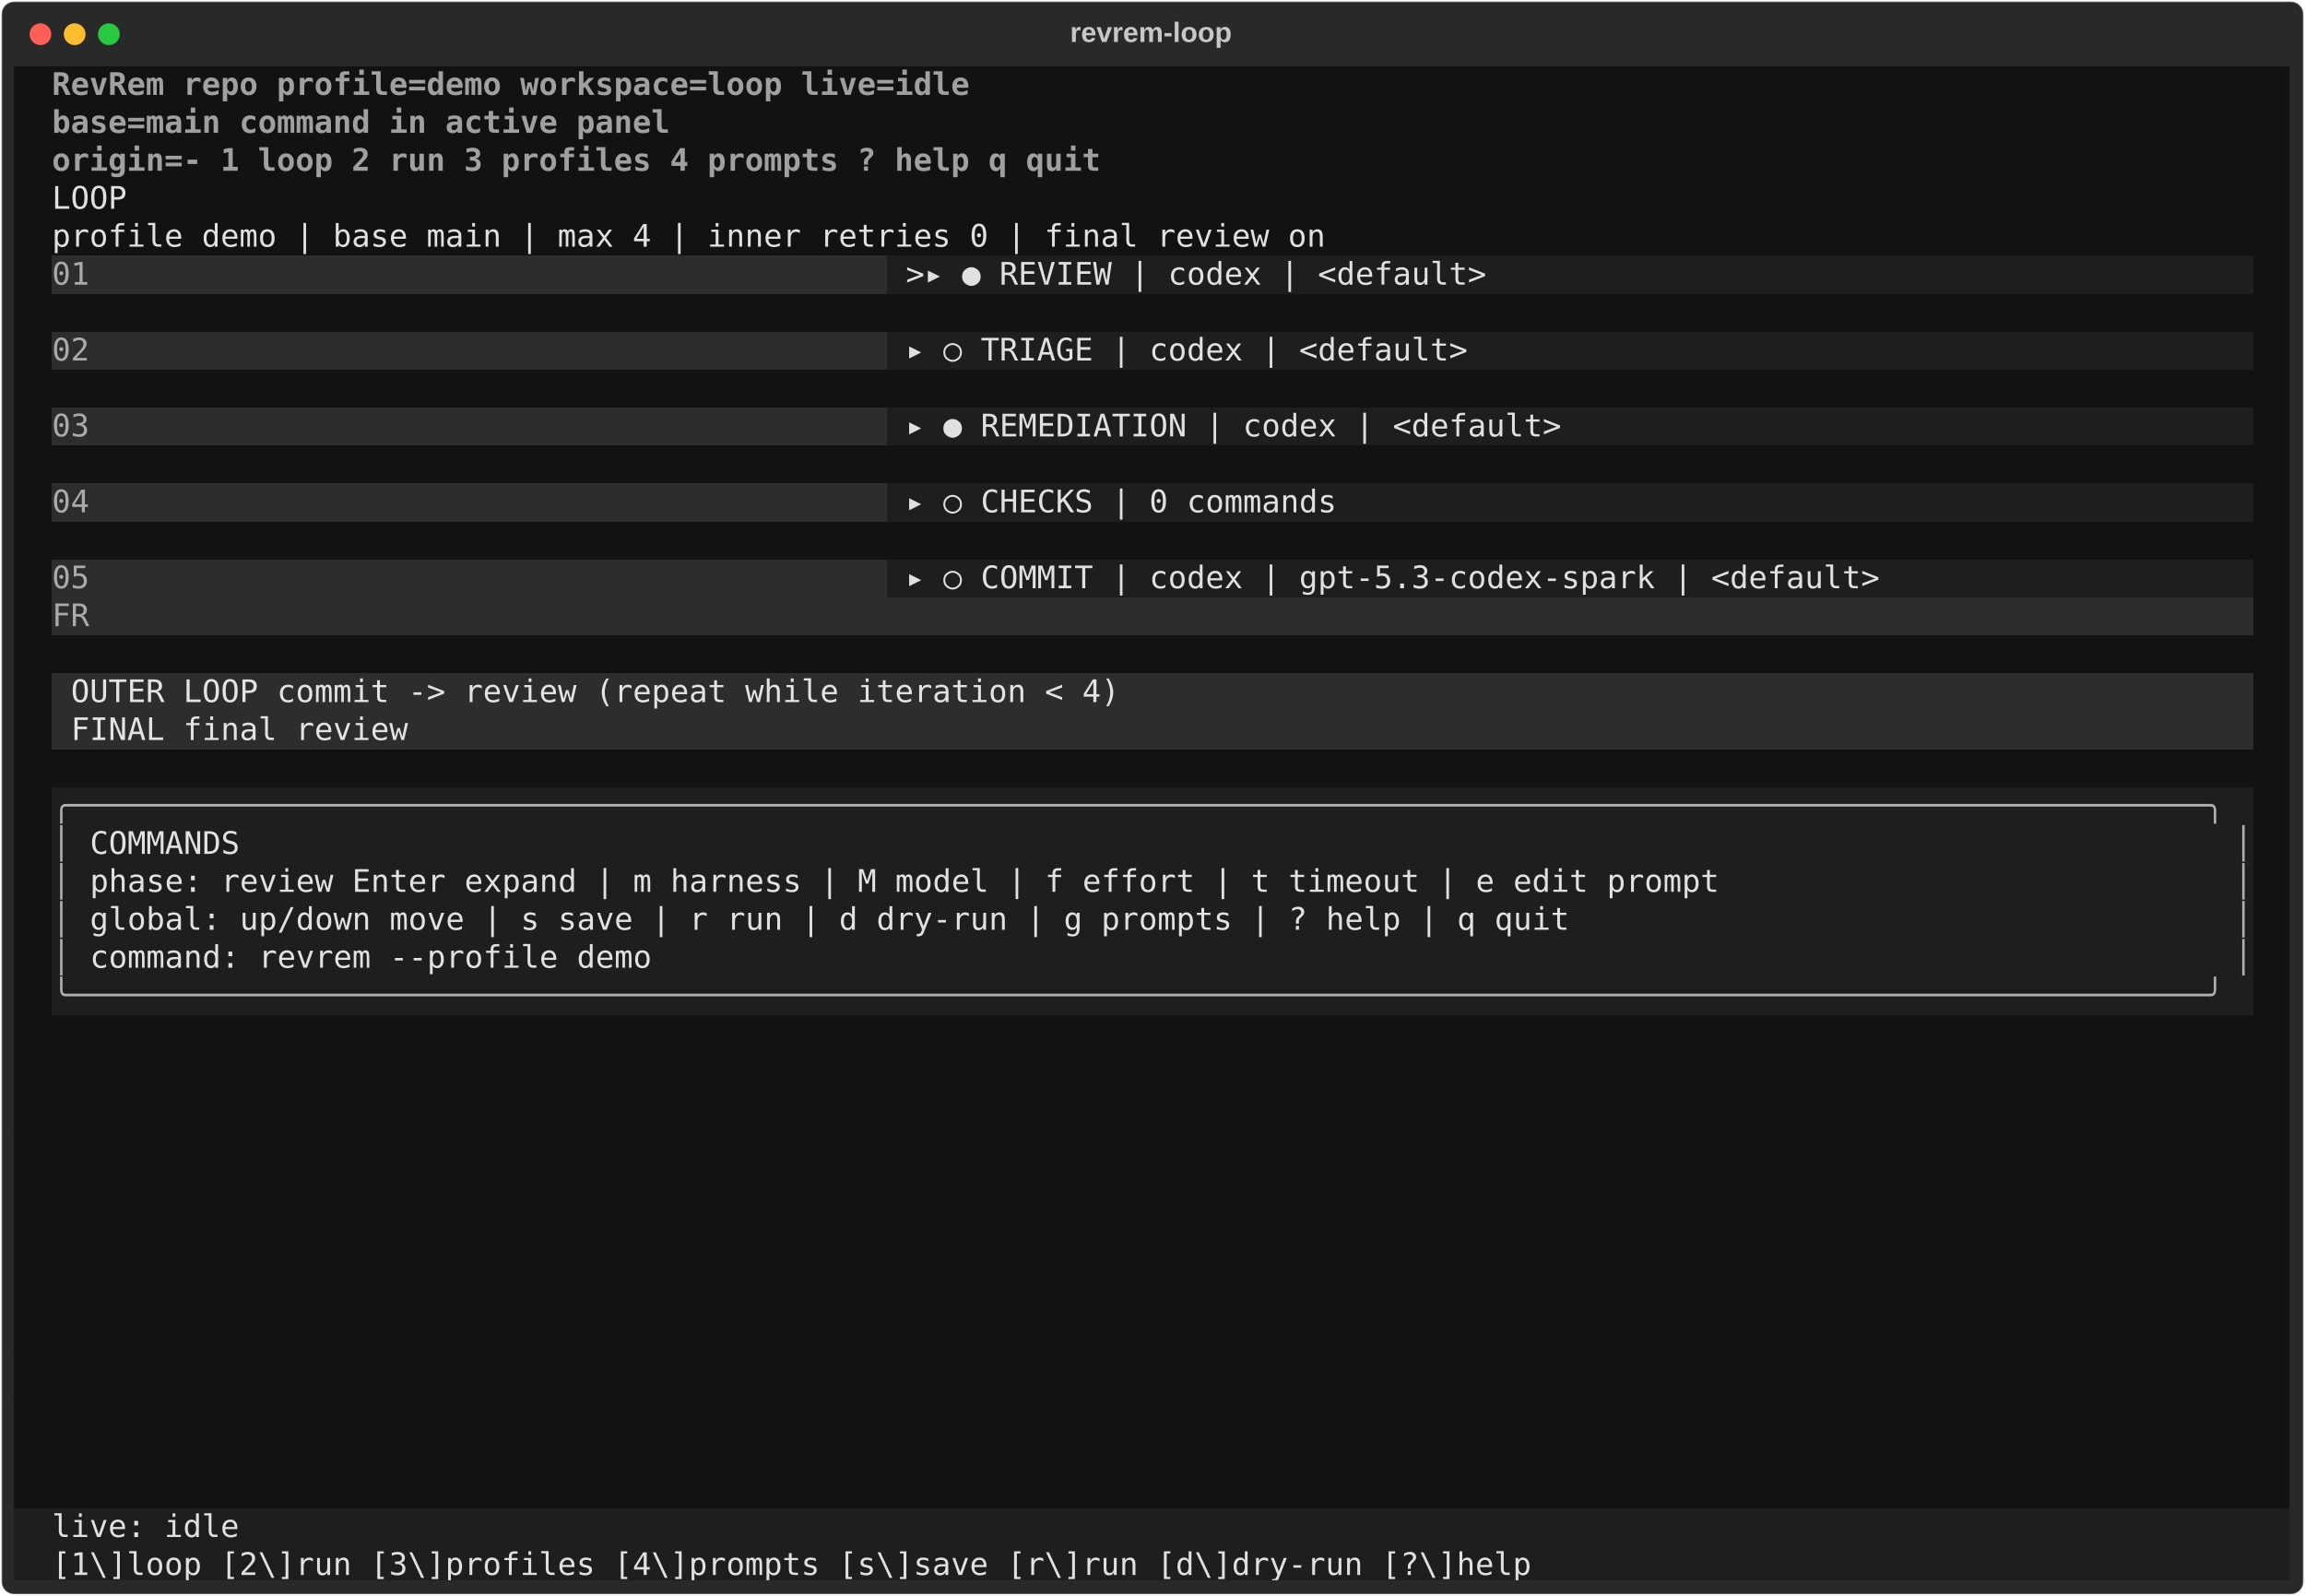
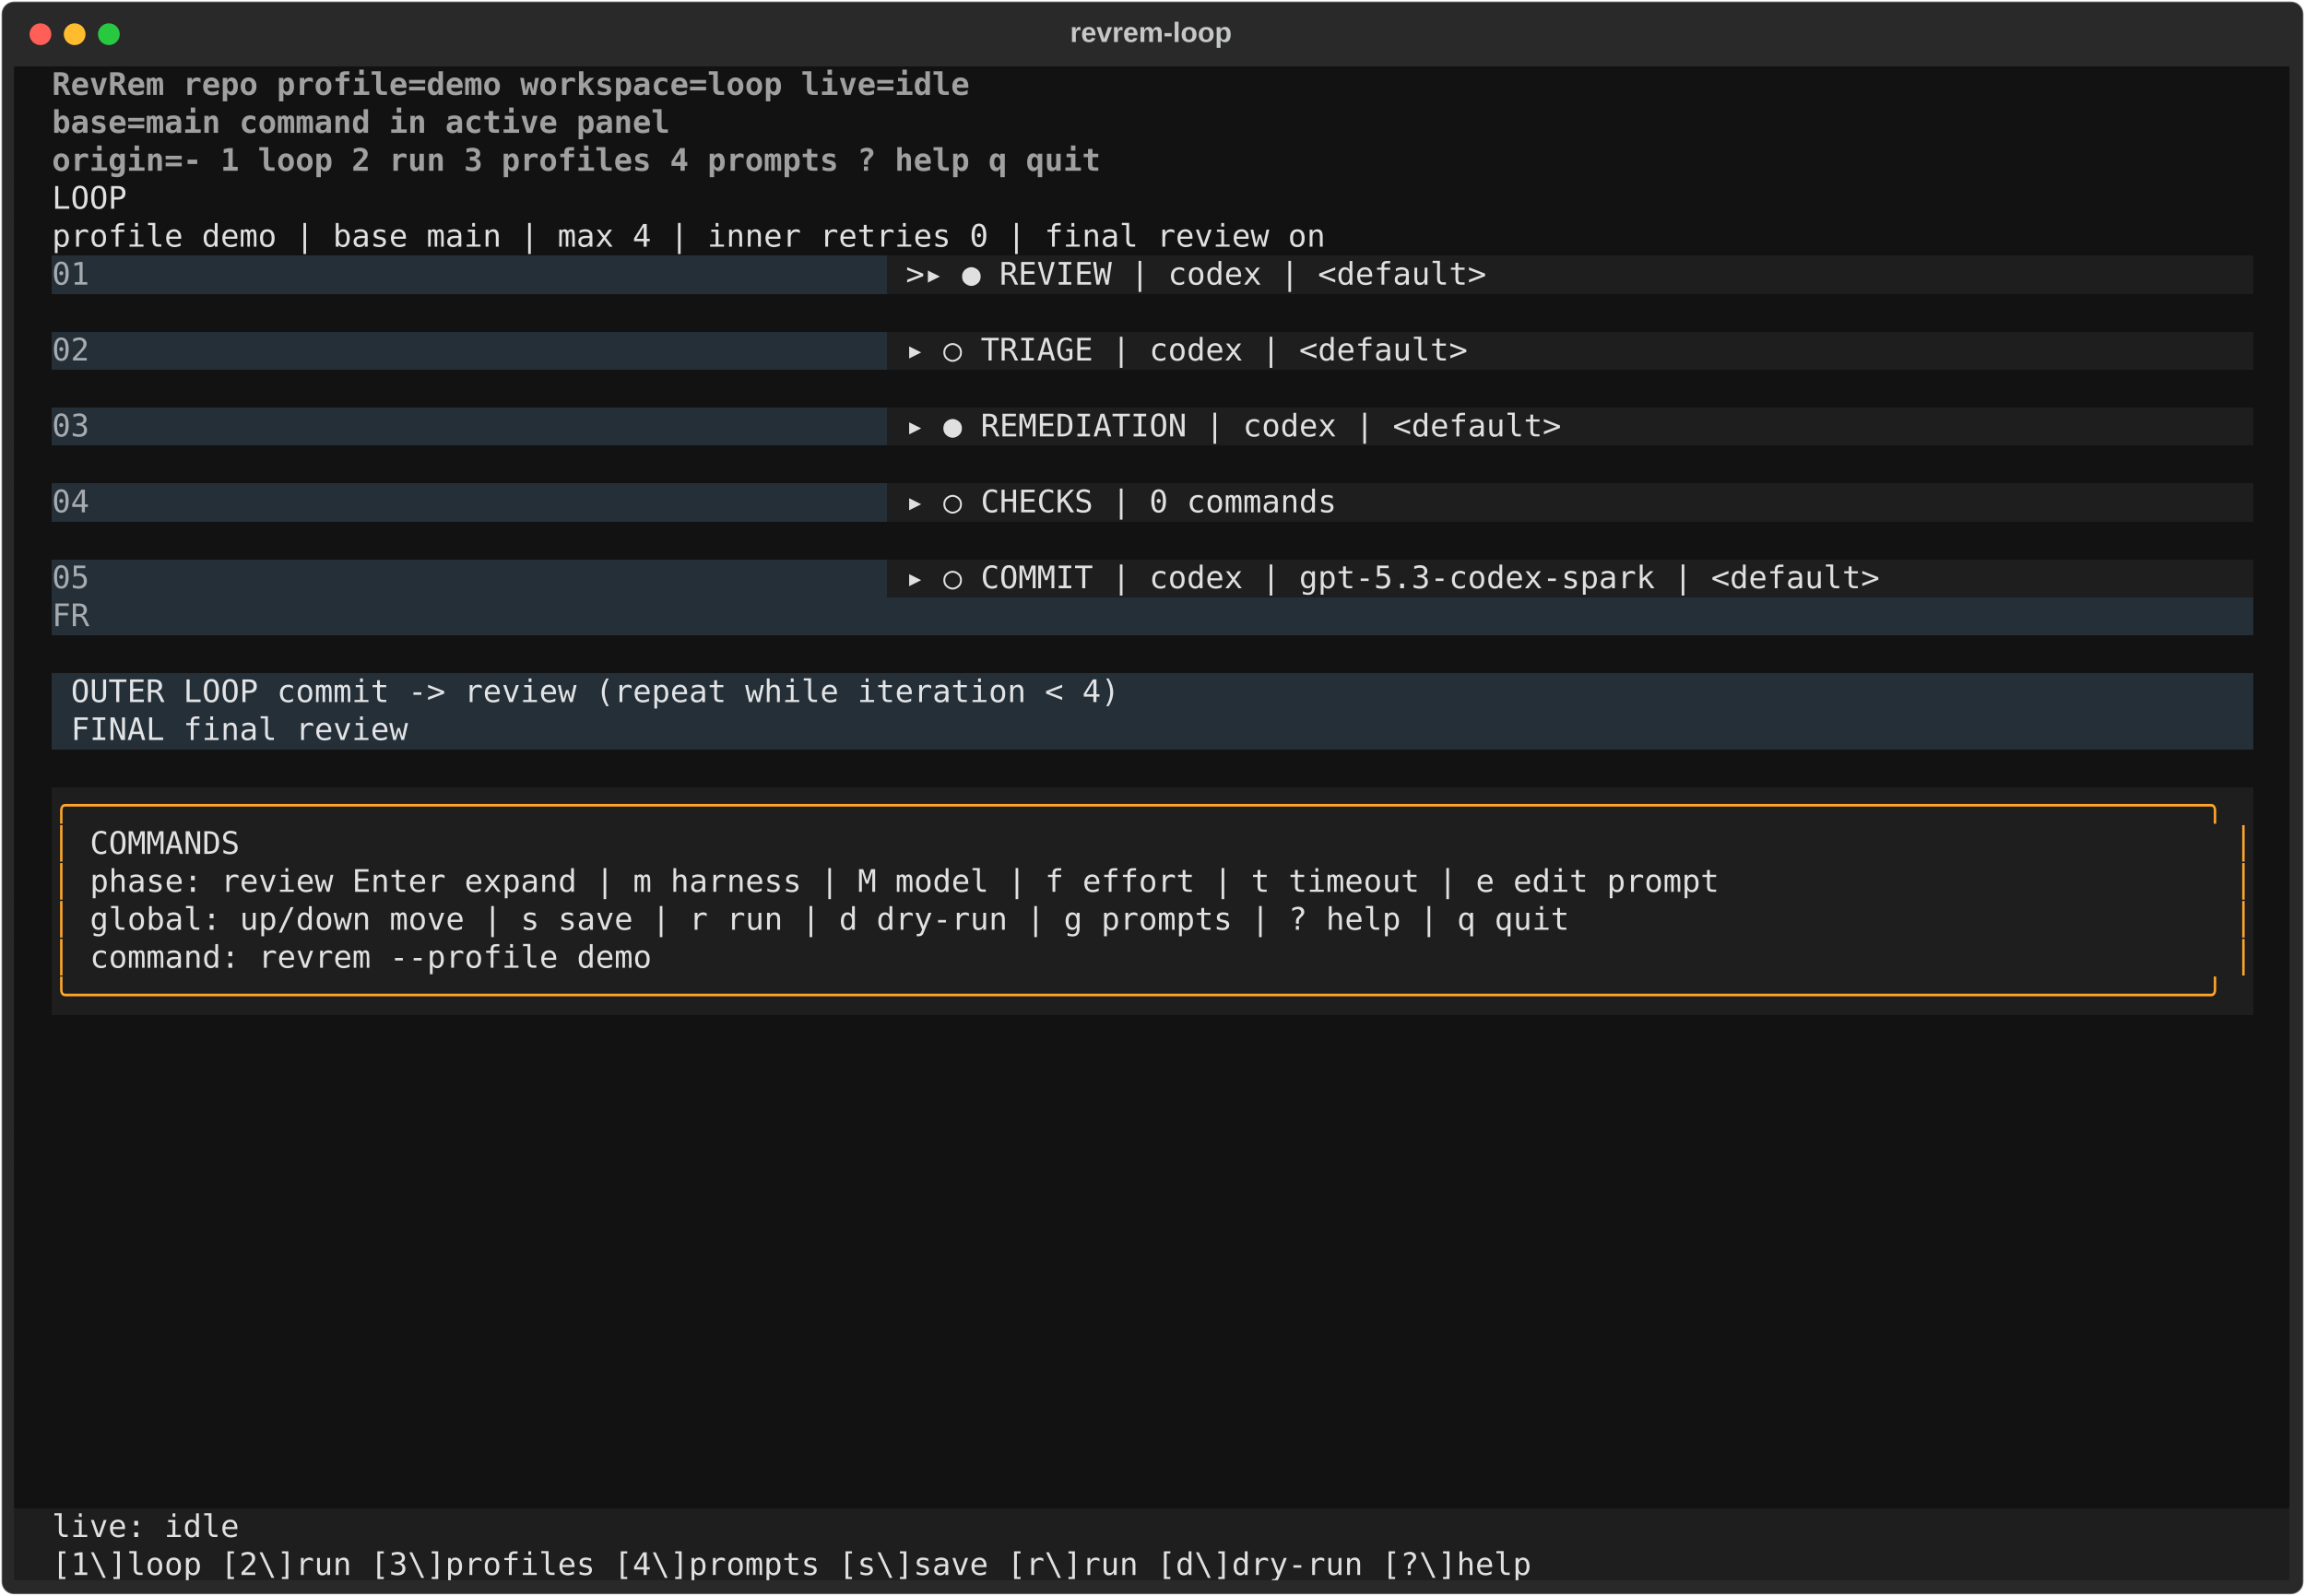
<svg xmlns="http://www.w3.org/2000/svg" class="rich-terminal" viewBox="0 0 1482 1026.0">
  <style>

    @font-face {
        font-family: "Fira Code";
        src: local("FiraCode-Regular"),
                url("https://cdnjs.cloudflare.com/ajax/libs/firacode/6.2.0/woff2/FiraCode-Regular.woff2") format("woff2"),
                url("https://cdnjs.cloudflare.com/ajax/libs/firacode/6.2.0/woff/FiraCode-Regular.woff") format("woff");
        font-style: normal;
        font-weight: 400;
    }
    @font-face {
        font-family: "Fira Code";
        src: local("FiraCode-Bold"),
                url("https://cdnjs.cloudflare.com/ajax/libs/firacode/6.2.0/woff2/FiraCode-Bold.woff2") format("woff2"),
                url("https://cdnjs.cloudflare.com/ajax/libs/firacode/6.2.0/woff/FiraCode-Bold.woff") format("woff");
        font-style: bold;
        font-weight: 700;
    }

    .terminal-ID-matrix {
        font-family: Fira Code, monospace;
        font-size: 20px;
        line-height: 24.4px;
        font-variant-east-asian: full-width;
    }

    .terminal-ID-title {
        font-size: 18px;
        font-weight: bold;
        font-family: arial;
    }

    .terminal-ID-r1 { fill: #c5c8c6 }
.terminal-ID-r2 { fill: #a0a0a0;font-weight: bold }
.terminal-ID-r3 { fill: #e0e0e0 }
- .terminal-ID-r4 { fill: #aaaaaa }
- .terminal-ID-r5 { fill: #e3e3e3 }
- .terminal-ID-r6 { fill: #b0b0b0 }
+ .terminal-ID-r4 { fill: #a7abaf }
+ .terminal-ID-r5 { fill: #e2e3e5 }
+ .terminal-ID-r6 { fill: #fea62b }
.terminal-ID-r7 { fill: #e1e1e1 }
    </style>
  <defs>
    <clipPath id="terminal-ID-clip-terminal">
      <rect x="0" y="0" width="1463.0" height="975.0" />
    </clipPath>
    <clipPath id="terminal-ID-line-0">
      <rect x="0" y="1.5" width="1464" height="24.65" />
    </clipPath>
    <clipPath id="terminal-ID-line-1">
      <rect x="0" y="25.9" width="1464" height="24.65" />
    </clipPath>
    <clipPath id="terminal-ID-line-2">
      <rect x="0" y="50.3" width="1464" height="24.65" />
    </clipPath>
    <clipPath id="terminal-ID-line-3">
      <rect x="0" y="74.7" width="1464" height="24.65" />
    </clipPath>
    <clipPath id="terminal-ID-line-4">
      <rect x="0" y="99.1" width="1464" height="24.65" />
    </clipPath>
    <clipPath id="terminal-ID-line-5">
      <rect x="0" y="123.5" width="1464" height="24.65" />
    </clipPath>
    <clipPath id="terminal-ID-line-6">
      <rect x="0" y="147.9" width="1464" height="24.65" />
    </clipPath>
    <clipPath id="terminal-ID-line-7">
      <rect x="0" y="172.3" width="1464" height="24.65" />
    </clipPath>
    <clipPath id="terminal-ID-line-8">
      <rect x="0" y="196.7" width="1464" height="24.65" />
    </clipPath>
    <clipPath id="terminal-ID-line-9">
      <rect x="0" y="221.1" width="1464" height="24.65" />
    </clipPath>
    <clipPath id="terminal-ID-line-10">
      <rect x="0" y="245.5" width="1464" height="24.65" />
    </clipPath>
    <clipPath id="terminal-ID-line-11">
      <rect x="0" y="269.9" width="1464" height="24.65" />
    </clipPath>
    <clipPath id="terminal-ID-line-12">
      <rect x="0" y="294.3" width="1464" height="24.65" />
    </clipPath>
    <clipPath id="terminal-ID-line-13">
      <rect x="0" y="318.7" width="1464" height="24.65" />
    </clipPath>
    <clipPath id="terminal-ID-line-14">
      <rect x="0" y="343.1" width="1464" height="24.65" />
    </clipPath>
    <clipPath id="terminal-ID-line-15">
      <rect x="0" y="367.5" width="1464" height="24.65" />
    </clipPath>
    <clipPath id="terminal-ID-line-16">
      <rect x="0" y="391.9" width="1464" height="24.65" />
    </clipPath>
    <clipPath id="terminal-ID-line-17">
      <rect x="0" y="416.3" width="1464" height="24.65" />
    </clipPath>
    <clipPath id="terminal-ID-line-18">
      <rect x="0" y="440.7" width="1464" height="24.65" />
    </clipPath>
    <clipPath id="terminal-ID-line-19">
      <rect x="0" y="465.1" width="1464" height="24.65" />
    </clipPath>
    <clipPath id="terminal-ID-line-20">
      <rect x="0" y="489.5" width="1464" height="24.65" />
    </clipPath>
    <clipPath id="terminal-ID-line-21">
      <rect x="0" y="513.9" width="1464" height="24.65" />
    </clipPath>
    <clipPath id="terminal-ID-line-22">
      <rect x="0" y="538.3" width="1464" height="24.65" />
    </clipPath>
    <clipPath id="terminal-ID-line-23">
      <rect x="0" y="562.7" width="1464" height="24.65" />
    </clipPath>
    <clipPath id="terminal-ID-line-24">
      <rect x="0" y="587.1" width="1464" height="24.65" />
    </clipPath>
    <clipPath id="terminal-ID-line-25">
      <rect x="0" y="611.5" width="1464" height="24.65" />
    </clipPath>
    <clipPath id="terminal-ID-line-26">
      <rect x="0" y="635.9" width="1464" height="24.65" />
    </clipPath>
    <clipPath id="terminal-ID-line-27">
      <rect x="0" y="660.3" width="1464" height="24.65" />
    </clipPath>
    <clipPath id="terminal-ID-line-28">
      <rect x="0" y="684.7" width="1464" height="24.65" />
    </clipPath>
    <clipPath id="terminal-ID-line-29">
      <rect x="0" y="709.1" width="1464" height="24.65" />
    </clipPath>
    <clipPath id="terminal-ID-line-30">
      <rect x="0" y="733.5" width="1464" height="24.65" />
    </clipPath>
    <clipPath id="terminal-ID-line-31">
      <rect x="0" y="757.9" width="1464" height="24.65" />
    </clipPath>
    <clipPath id="terminal-ID-line-32">
      <rect x="0" y="782.3" width="1464" height="24.65" />
    </clipPath>
    <clipPath id="terminal-ID-line-33">
      <rect x="0" y="806.7" width="1464" height="24.65" />
    </clipPath>
    <clipPath id="terminal-ID-line-34">
      <rect x="0" y="831.1" width="1464" height="24.65" />
    </clipPath>
    <clipPath id="terminal-ID-line-35">
      <rect x="0" y="855.5" width="1464" height="24.65" />
    </clipPath>
    <clipPath id="terminal-ID-line-36">
      <rect x="0" y="879.9" width="1464" height="24.65" />
    </clipPath>
    <clipPath id="terminal-ID-line-37">
      <rect x="0" y="904.3" width="1464" height="24.65" />
    </clipPath>
    <clipPath id="terminal-ID-line-38">
      <rect x="0" y="928.7" width="1464" height="24.65" />
    </clipPath>
  </defs>
  <rect fill="#292929" stroke="rgba(255,255,255,0.35)" stroke-width="1" x="1" y="1" width="1480" height="1024" rx="8" />
  <text class="terminal-ID-title" fill="#c5c8c6" text-anchor="middle" x="740" y="27">revrem-loop</text>
  <g transform="translate(26,22)">
    <circle cx="0" cy="0" r="7" fill="#ff5f57" />
    <circle cx="22" cy="0" r="7" fill="#febc2e" />
    <circle cx="44" cy="0" r="7" fill="#28c840" />
  </g>
  <g transform="translate(9, 41)" clip-path="url(#terminal-ID-clip-terminal)">
    <rect fill="#121212" x="0" y="1.5" width="24.4" height="24.65" shape-rendering="crispEdges" />
    <rect fill="#121212" x="24.4" y="1.5" width="646.6" height="24.65" shape-rendering="crispEdges" />
    <rect fill="#121212" x="671" y="1.5" width="793" height="24.65" shape-rendering="crispEdges" />
    <rect fill="#121212" x="0" y="25.9" width="24.4" height="24.65" shape-rendering="crispEdges" />
    <rect fill="#121212" x="24.4" y="25.9" width="414.8" height="24.65" shape-rendering="crispEdges" />
    <rect fill="#121212" x="439.2" y="25.9" width="1024.8" height="24.65" shape-rendering="crispEdges" />
    <rect fill="#121212" x="0" y="50.3" width="24.4" height="24.65" shape-rendering="crispEdges" />
    <rect fill="#121212" x="24.4" y="50.3" width="719.8" height="24.65" shape-rendering="crispEdges" />
    <rect fill="#121212" x="744.2" y="50.3" width="719.8" height="24.65" shape-rendering="crispEdges" />
    <rect fill="#121212" x="0" y="74.7" width="24.4" height="24.65" shape-rendering="crispEdges" />
    <rect fill="#121212" x="24.4" y="74.7" width="48.8" height="24.65" shape-rendering="crispEdges" />
    <rect fill="#121212" x="73.2" y="74.7" width="1390.8" height="24.65" shape-rendering="crispEdges" />
    <rect fill="#121212" x="0" y="99.1" width="24.4" height="24.65" shape-rendering="crispEdges" />
    <rect fill="#121212" x="24.4" y="99.1" width="829.6" height="24.65" shape-rendering="crispEdges" />
    <rect fill="#121212" x="854" y="99.1" width="610" height="24.65" shape-rendering="crispEdges" />
    <rect fill="#121212" x="0" y="123.5" width="24.4" height="24.65" shape-rendering="crispEdges" />
-     <rect fill="#2d2d2d" x="24.4" y="123.5" width="24.4" height="24.65" shape-rendering="crispEdges" />
-     <rect fill="#2d2d2d" x="48.8" y="123.5" width="512.4" height="24.65" shape-rendering="crispEdges" />
+     <rect fill="#242f38" x="24.4" y="123.5" width="24.4" height="24.65" shape-rendering="crispEdges" />
+     <rect fill="#242f38" x="48.8" y="123.5" width="512.4" height="24.65" shape-rendering="crispEdges" />
    <rect fill="#1e1e1e" x="561.2" y="123.5" width="12.2" height="24.65" shape-rendering="crispEdges" />
    <rect fill="#1e1e1e" x="573.4" y="123.5" width="439.2" height="24.65" shape-rendering="crispEdges" />
    <rect fill="#1e1e1e" x="1012.6" y="123.5" width="427" height="24.65" shape-rendering="crispEdges" />
    <rect fill="#121212" x="1439.6" y="123.5" width="24.4" height="24.65" shape-rendering="crispEdges" />
    <rect fill="#121212" x="0" y="147.9" width="1464" height="24.65" shape-rendering="crispEdges" />
    <rect fill="#121212" x="0" y="172.3" width="24.4" height="24.65" shape-rendering="crispEdges" />
-     <rect fill="#2d2d2d" x="24.4" y="172.3" width="24.4" height="24.65" shape-rendering="crispEdges" />
-     <rect fill="#2d2d2d" x="48.8" y="172.3" width="512.4" height="24.65" shape-rendering="crispEdges" />
+     <rect fill="#242f38" x="24.4" y="172.3" width="24.4" height="24.65" shape-rendering="crispEdges" />
+     <rect fill="#242f38" x="48.8" y="172.3" width="512.4" height="24.65" shape-rendering="crispEdges" />
    <rect fill="#1e1e1e" x="561.2" y="172.3" width="12.2" height="24.65" shape-rendering="crispEdges" />
    <rect fill="#1e1e1e" x="573.4" y="172.3" width="439.2" height="24.65" shape-rendering="crispEdges" />
    <rect fill="#1e1e1e" x="1012.6" y="172.3" width="427" height="24.65" shape-rendering="crispEdges" />
    <rect fill="#121212" x="1439.6" y="172.3" width="24.4" height="24.65" shape-rendering="crispEdges" />
    <rect fill="#121212" x="0" y="196.7" width="1464" height="24.65" shape-rendering="crispEdges" />
    <rect fill="#121212" x="0" y="221.1" width="24.4" height="24.65" shape-rendering="crispEdges" />
-     <rect fill="#2d2d2d" x="24.4" y="221.1" width="24.4" height="24.65" shape-rendering="crispEdges" />
-     <rect fill="#2d2d2d" x="48.8" y="221.1" width="512.4" height="24.65" shape-rendering="crispEdges" />
+     <rect fill="#242f38" x="24.4" y="221.1" width="24.4" height="24.65" shape-rendering="crispEdges" />
+     <rect fill="#242f38" x="48.8" y="221.1" width="512.4" height="24.65" shape-rendering="crispEdges" />
    <rect fill="#1e1e1e" x="561.2" y="221.1" width="12.2" height="24.65" shape-rendering="crispEdges" />
    <rect fill="#1e1e1e" x="573.4" y="221.1" width="439.2" height="24.65" shape-rendering="crispEdges" />
    <rect fill="#1e1e1e" x="1012.6" y="221.1" width="427" height="24.65" shape-rendering="crispEdges" />
    <rect fill="#121212" x="1439.6" y="221.1" width="24.4" height="24.65" shape-rendering="crispEdges" />
    <rect fill="#121212" x="0" y="245.5" width="1464" height="24.65" shape-rendering="crispEdges" />
    <rect fill="#121212" x="0" y="269.9" width="24.4" height="24.65" shape-rendering="crispEdges" />
-     <rect fill="#2d2d2d" x="24.4" y="269.9" width="24.4" height="24.65" shape-rendering="crispEdges" />
-     <rect fill="#2d2d2d" x="48.8" y="269.9" width="512.4" height="24.65" shape-rendering="crispEdges" />
+     <rect fill="#242f38" x="24.4" y="269.9" width="24.4" height="24.65" shape-rendering="crispEdges" />
+     <rect fill="#242f38" x="48.8" y="269.9" width="512.4" height="24.65" shape-rendering="crispEdges" />
    <rect fill="#1e1e1e" x="561.2" y="269.9" width="12.2" height="24.65" shape-rendering="crispEdges" />
    <rect fill="#1e1e1e" x="573.4" y="269.9" width="353.8" height="24.65" shape-rendering="crispEdges" />
    <rect fill="#1e1e1e" x="927.2" y="269.9" width="512.4" height="24.65" shape-rendering="crispEdges" />
    <rect fill="#121212" x="1439.6" y="269.9" width="24.4" height="24.65" shape-rendering="crispEdges" />
    <rect fill="#121212" x="0" y="294.3" width="1464" height="24.65" shape-rendering="crispEdges" />
    <rect fill="#121212" x="0" y="318.7" width="24.4" height="24.65" shape-rendering="crispEdges" />
-     <rect fill="#2d2d2d" x="24.4" y="318.7" width="24.4" height="24.65" shape-rendering="crispEdges" />
-     <rect fill="#2d2d2d" x="48.8" y="318.7" width="512.4" height="24.65" shape-rendering="crispEdges" />
+     <rect fill="#242f38" x="24.4" y="318.7" width="24.4" height="24.65" shape-rendering="crispEdges" />
+     <rect fill="#242f38" x="48.8" y="318.7" width="512.4" height="24.65" shape-rendering="crispEdges" />
    <rect fill="#1e1e1e" x="561.2" y="318.7" width="12.2" height="24.65" shape-rendering="crispEdges" />
    <rect fill="#1e1e1e" x="573.4" y="318.7" width="707.6" height="24.65" shape-rendering="crispEdges" />
    <rect fill="#1e1e1e" x="1281" y="318.7" width="158.6" height="24.65" shape-rendering="crispEdges" />
    <rect fill="#121212" x="1439.6" y="318.7" width="24.4" height="24.65" shape-rendering="crispEdges" />
    <rect fill="#121212" x="0" y="343.1" width="24.4" height="24.65" shape-rendering="crispEdges" />
-     <rect fill="#2d2d2d" x="24.4" y="343.1" width="24.4" height="24.65" shape-rendering="crispEdges" />
-     <rect fill="#2d2d2d" x="48.8" y="343.1" width="1390.8" height="24.65" shape-rendering="crispEdges" />
+     <rect fill="#242f38" x="24.4" y="343.1" width="24.4" height="24.65" shape-rendering="crispEdges" />
+     <rect fill="#242f38" x="48.8" y="343.1" width="1390.8" height="24.65" shape-rendering="crispEdges" />
    <rect fill="#121212" x="1439.6" y="343.1" width="24.4" height="24.65" shape-rendering="crispEdges" />
    <rect fill="#121212" x="0" y="367.5" width="1464" height="24.65" shape-rendering="crispEdges" />
    <rect fill="#121212" x="0" y="391.9" width="24.4" height="24.65" shape-rendering="crispEdges" />
-     <rect fill="#2d2d2d" x="24.4" y="391.9" width="12.2" height="24.65" shape-rendering="crispEdges" />
-     <rect fill="#2d2d2d" x="36.6" y="391.9" width="768.6" height="24.65" shape-rendering="crispEdges" />
-     <rect fill="#2d2d2d" x="805.2" y="391.9" width="634.4" height="24.65" shape-rendering="crispEdges" />
+     <rect fill="#242f38" x="24.4" y="391.9" width="12.2" height="24.65" shape-rendering="crispEdges" />
+     <rect fill="#242f38" x="36.6" y="391.9" width="768.6" height="24.65" shape-rendering="crispEdges" />
+     <rect fill="#242f38" x="805.2" y="391.9" width="634.4" height="24.65" shape-rendering="crispEdges" />
    <rect fill="#121212" x="1439.6" y="391.9" width="24.4" height="24.65" shape-rendering="crispEdges" />
    <rect fill="#121212" x="0" y="416.3" width="24.4" height="24.65" shape-rendering="crispEdges" />
-     <rect fill="#2d2d2d" x="24.4" y="416.3" width="12.2" height="24.65" shape-rendering="crispEdges" />
-     <rect fill="#2d2d2d" x="36.6" y="416.3" width="305" height="24.65" shape-rendering="crispEdges" />
-     <rect fill="#2d2d2d" x="341.6" y="416.3" width="1098" height="24.65" shape-rendering="crispEdges" />
+     <rect fill="#242f38" x="24.4" y="416.3" width="12.2" height="24.65" shape-rendering="crispEdges" />
+     <rect fill="#242f38" x="36.6" y="416.3" width="305" height="24.65" shape-rendering="crispEdges" />
+     <rect fill="#242f38" x="341.6" y="416.3" width="1098" height="24.65" shape-rendering="crispEdges" />
    <rect fill="#121212" x="1439.6" y="416.3" width="24.4" height="24.65" shape-rendering="crispEdges" />
    <rect fill="#121212" x="0" y="440.7" width="1464" height="24.65" shape-rendering="crispEdges" />
    <rect fill="#121212" x="0" y="465.1" width="24.4" height="24.65" shape-rendering="crispEdges" />
    <rect fill="#1e1e1e" x="24.4" y="465.1" width="1415.2" height="24.65" shape-rendering="crispEdges" />
    <rect fill="#121212" x="1439.6" y="465.1" width="24.4" height="24.65" shape-rendering="crispEdges" />
    <rect fill="#121212" x="0" y="489.5" width="24.4" height="24.65" shape-rendering="crispEdges" />
    <rect fill="#1e1e1e" x="24.4" y="489.5" width="12.2" height="24.65" shape-rendering="crispEdges" />
    <rect fill="#1e1e1e" x="36.6" y="489.5" width="12.2" height="24.65" shape-rendering="crispEdges" />
    <rect fill="#1e1e1e" x="48.8" y="489.5" width="97.6" height="24.65" shape-rendering="crispEdges" />
    <rect fill="#1e1e1e" x="146.4" y="489.5" width="1281" height="24.65" shape-rendering="crispEdges" />
    <rect fill="#1e1e1e" x="1427.4" y="489.5" width="12.2" height="24.65" shape-rendering="crispEdges" />
    <rect fill="#121212" x="1439.6" y="489.5" width="24.4" height="24.65" shape-rendering="crispEdges" />
    <rect fill="#121212" x="0" y="513.9" width="24.4" height="24.65" shape-rendering="crispEdges" />
    <rect fill="#1e1e1e" x="24.4" y="513.9" width="12.2" height="24.65" shape-rendering="crispEdges" />
    <rect fill="#1e1e1e" x="36.6" y="513.9" width="12.2" height="24.65" shape-rendering="crispEdges" />
    <rect fill="#1e1e1e" x="48.8" y="513.9" width="1098" height="24.65" shape-rendering="crispEdges" />
    <rect fill="#1e1e1e" x="1146.8" y="513.9" width="280.6" height="24.65" shape-rendering="crispEdges" />
    <rect fill="#1e1e1e" x="1427.4" y="513.9" width="12.2" height="24.65" shape-rendering="crispEdges" />
    <rect fill="#121212" x="1439.6" y="513.9" width="24.4" height="24.65" shape-rendering="crispEdges" />
    <rect fill="#121212" x="0" y="538.3" width="24.4" height="24.65" shape-rendering="crispEdges" />
    <rect fill="#1e1e1e" x="24.4" y="538.3" width="12.2" height="24.65" shape-rendering="crispEdges" />
    <rect fill="#1e1e1e" x="36.6" y="538.3" width="12.2" height="24.65" shape-rendering="crispEdges" />
    <rect fill="#1e1e1e" x="48.8" y="538.3" width="963.8" height="24.65" shape-rendering="crispEdges" />
    <rect fill="#1e1e1e" x="1012.6" y="538.3" width="414.8" height="24.65" shape-rendering="crispEdges" />
    <rect fill="#1e1e1e" x="1427.4" y="538.3" width="12.2" height="24.65" shape-rendering="crispEdges" />
    <rect fill="#121212" x="1439.6" y="538.3" width="24.4" height="24.65" shape-rendering="crispEdges" />
    <rect fill="#121212" x="0" y="562.7" width="24.4" height="24.65" shape-rendering="crispEdges" />
    <rect fill="#1e1e1e" x="24.4" y="562.7" width="12.2" height="24.65" shape-rendering="crispEdges" />
    <rect fill="#1e1e1e" x="36.6" y="562.7" width="12.2" height="24.65" shape-rendering="crispEdges" />
    <rect fill="#1e1e1e" x="48.8" y="562.7" width="366" height="24.65" shape-rendering="crispEdges" />
    <rect fill="#1e1e1e" x="414.8" y="562.7" width="1012.6" height="24.65" shape-rendering="crispEdges" />
    <rect fill="#1e1e1e" x="1427.4" y="562.7" width="12.2" height="24.65" shape-rendering="crispEdges" />
    <rect fill="#121212" x="1439.6" y="562.7" width="24.4" height="24.65" shape-rendering="crispEdges" />
    <rect fill="#121212" x="0" y="587.1" width="24.4" height="24.65" shape-rendering="crispEdges" />
    <rect fill="#1e1e1e" x="24.4" y="587.1" width="1415.2" height="24.65" shape-rendering="crispEdges" />
    <rect fill="#121212" x="1439.6" y="587.1" width="24.4" height="24.65" shape-rendering="crispEdges" />
    <rect fill="#121212" x="0" y="611.5" width="1464" height="24.65" shape-rendering="crispEdges" />
    <rect fill="#121212" x="0" y="635.9" width="1464" height="24.65" shape-rendering="crispEdges" />
    <rect fill="#121212" x="0" y="660.3" width="1464" height="24.65" shape-rendering="crispEdges" />
    <rect fill="#121212" x="0" y="684.7" width="1464" height="24.65" shape-rendering="crispEdges" />
    <rect fill="#121212" x="0" y="709.1" width="1464" height="24.65" shape-rendering="crispEdges" />
    <rect fill="#121212" x="0" y="733.5" width="1464" height="24.65" shape-rendering="crispEdges" />
    <rect fill="#121212" x="0" y="757.9" width="1464" height="24.65" shape-rendering="crispEdges" />
    <rect fill="#121212" x="0" y="782.3" width="1464" height="24.65" shape-rendering="crispEdges" />
    <rect fill="#121212" x="0" y="806.7" width="1464" height="24.65" shape-rendering="crispEdges" />
    <rect fill="#121212" x="0" y="831.1" width="1464" height="24.65" shape-rendering="crispEdges" />
    <rect fill="#121212" x="0" y="855.5" width="1464" height="24.65" shape-rendering="crispEdges" />
    <rect fill="#121212" x="0" y="879.9" width="1464" height="24.65" shape-rendering="crispEdges" />
    <rect fill="#121212" x="0" y="904.3" width="1464" height="24.65" shape-rendering="crispEdges" />
    <rect fill="#1e1e1e" x="0" y="928.7" width="24.4" height="24.65" shape-rendering="crispEdges" />
    <rect fill="#1e1e1e" x="24.4" y="928.7" width="122" height="24.65" shape-rendering="crispEdges" />
    <rect fill="#1e1e1e" x="146.4" y="928.7" width="1317.6" height="24.65" shape-rendering="crispEdges" />
    <rect fill="#1e1e1e" x="0" y="953.1" width="24.4" height="24.65" shape-rendering="crispEdges" />
    <rect fill="#1e1e1e" x="24.4" y="953.1" width="963.8" height="24.65" shape-rendering="crispEdges" />
    <rect fill="#1e1e1e" x="988.2" y="953.1" width="475.8" height="24.65" shape-rendering="crispEdges" />
    <g class="terminal-ID-matrix">
      <text class="terminal-ID-r2" x="24.4" y="20" textLength="646.6" clip-path="url(#terminal-ID-line-0)">RevRem  repo  profile=demo  workspace=loop  live=idle</text>
      <text class="terminal-ID-r1" x="1464" y="20" textLength="12.2" clip-path="url(#terminal-ID-line-0)">
</text>
      <text class="terminal-ID-r2" x="24.4" y="44.4" textLength="414.8" clip-path="url(#terminal-ID-line-1)">base=main  command in active panel</text>
      <text class="terminal-ID-r1" x="1464" y="44.4" textLength="12.2" clip-path="url(#terminal-ID-line-1)">
</text>
      <text class="terminal-ID-r2" x="24.4" y="68.8" textLength="719.8" clip-path="url(#terminal-ID-line-2)">origin=-  1 loop 2 run 3 profiles 4 prompts  ? help  q quit</text>
      <text class="terminal-ID-r1" x="1464" y="68.8" textLength="12.2" clip-path="url(#terminal-ID-line-2)">
</text>
      <text class="terminal-ID-r3" x="24.4" y="93.2" textLength="48.8" clip-path="url(#terminal-ID-line-3)">LOOP</text>
      <text class="terminal-ID-r1" x="1464" y="93.2" textLength="12.2" clip-path="url(#terminal-ID-line-3)">
</text>
      <text class="terminal-ID-r3" x="24.4" y="117.6" textLength="829.6" clip-path="url(#terminal-ID-line-4)">profile demo | base main | max 4 | inner retries 0 | final review on</text>
      <text class="terminal-ID-r1" x="1464" y="117.6" textLength="12.2" clip-path="url(#terminal-ID-line-4)">
</text>
      <text class="terminal-ID-r4" x="24.4" y="142" textLength="24.4" clip-path="url(#terminal-ID-line-5)">01</text>
      <text class="terminal-ID-r3" x="573.4" y="142" textLength="439.2" clip-path="url(#terminal-ID-line-5)">&gt;▸ ● REVIEW      | codex | &lt;default&gt;</text>
      <text class="terminal-ID-r1" x="1464" y="142" textLength="12.2" clip-path="url(#terminal-ID-line-5)">
</text>
      <text class="terminal-ID-r1" x="1464" y="166.4" textLength="12.2" clip-path="url(#terminal-ID-line-6)">
</text>
      <text class="terminal-ID-r4" x="24.4" y="190.8" textLength="24.4" clip-path="url(#terminal-ID-line-7)">02</text>
      <text class="terminal-ID-r3" x="573.4" y="190.8" textLength="439.2" clip-path="url(#terminal-ID-line-7)"> ▸ ○ TRIAGE      | codex | &lt;default&gt;</text>
      <text class="terminal-ID-r1" x="1464" y="190.8" textLength="12.2" clip-path="url(#terminal-ID-line-7)">
</text>
      <text class="terminal-ID-r1" x="1464" y="215.2" textLength="12.2" clip-path="url(#terminal-ID-line-8)">
</text>
      <text class="terminal-ID-r4" x="24.4" y="239.6" textLength="24.4" clip-path="url(#terminal-ID-line-9)">03</text>
      <text class="terminal-ID-r3" x="573.4" y="239.6" textLength="439.2" clip-path="url(#terminal-ID-line-9)"> ▸ ● REMEDIATION | codex | &lt;default&gt;</text>
      <text class="terminal-ID-r1" x="1464" y="239.6" textLength="12.2" clip-path="url(#terminal-ID-line-9)">
</text>
      <text class="terminal-ID-r1" x="1464" y="264" textLength="12.2" clip-path="url(#terminal-ID-line-10)">
</text>
      <text class="terminal-ID-r4" x="24.4" y="288.4" textLength="24.4" clip-path="url(#terminal-ID-line-11)">04</text>
      <text class="terminal-ID-r3" x="573.4" y="288.4" textLength="353.8" clip-path="url(#terminal-ID-line-11)"> ▸ ○ CHECKS      | 0 commands</text>
      <text class="terminal-ID-r1" x="1464" y="288.4" textLength="12.2" clip-path="url(#terminal-ID-line-11)">
</text>
      <text class="terminal-ID-r1" x="1464" y="312.8" textLength="12.2" clip-path="url(#terminal-ID-line-12)">
</text>
      <text class="terminal-ID-r4" x="24.4" y="337.2" textLength="24.4" clip-path="url(#terminal-ID-line-13)">05</text>
      <text class="terminal-ID-r3" x="573.4" y="337.2" textLength="707.6" clip-path="url(#terminal-ID-line-13)"> ▸ ○ COMMIT      | codex | gpt-5.3-codex-spark | &lt;default&gt;</text>
      <text class="terminal-ID-r1" x="1464" y="337.2" textLength="12.2" clip-path="url(#terminal-ID-line-13)">
</text>
      <text class="terminal-ID-r4" x="24.4" y="361.6" textLength="24.4" clip-path="url(#terminal-ID-line-14)">FR</text>
      <text class="terminal-ID-r1" x="1464" y="361.6" textLength="12.2" clip-path="url(#terminal-ID-line-14)">
</text>
      <text class="terminal-ID-r1" x="1464" y="386" textLength="12.2" clip-path="url(#terminal-ID-line-15)">
</text>
      <text class="terminal-ID-r5" x="36.6" y="410.4" textLength="768.6" clip-path="url(#terminal-ID-line-16)">OUTER LOOP   commit -&gt; review      (repeat while iteration &lt; 4)</text>
      <text class="terminal-ID-r1" x="1464" y="410.4" textLength="12.2" clip-path="url(#terminal-ID-line-16)">
</text>
      <text class="terminal-ID-r5" x="36.6" y="434.8" textLength="305" clip-path="url(#terminal-ID-line-17)">FINAL        final review</text>
      <text class="terminal-ID-r1" x="1464" y="434.8" textLength="12.2" clip-path="url(#terminal-ID-line-17)">
</text>
      <text class="terminal-ID-r1" x="1464" y="459.2" textLength="12.2" clip-path="url(#terminal-ID-line-18)">
</text>
      <text class="terminal-ID-r6" x="24.4" y="483.6" textLength="1415.2" clip-path="url(#terminal-ID-line-19)">╭──────────────────────────────────────────────────────────────────────────────────────────────────────────────────╮</text>
      <text class="terminal-ID-r1" x="1464" y="483.6" textLength="12.2" clip-path="url(#terminal-ID-line-19)">
</text>
      <text class="terminal-ID-r6" x="24.4" y="508" textLength="12.2" clip-path="url(#terminal-ID-line-20)">│</text>
      <text class="terminal-ID-r7" x="48.8" y="508" textLength="97.6" clip-path="url(#terminal-ID-line-20)">COMMANDS</text>
      <text class="terminal-ID-r6" x="1427.4" y="508" textLength="12.2" clip-path="url(#terminal-ID-line-20)">│</text>
      <text class="terminal-ID-r1" x="1464" y="508" textLength="12.2" clip-path="url(#terminal-ID-line-20)">
</text>
      <text class="terminal-ID-r6" x="24.4" y="532.4" textLength="12.2" clip-path="url(#terminal-ID-line-21)">│</text>
      <text class="terminal-ID-r7" x="48.8" y="532.4" textLength="1098" clip-path="url(#terminal-ID-line-21)">phase: review    Enter expand | m harness | M model | f effort | t timeout | e edit prompt</text>
      <text class="terminal-ID-r6" x="1427.4" y="532.4" textLength="12.2" clip-path="url(#terminal-ID-line-21)">│</text>
      <text class="terminal-ID-r1" x="1464" y="532.4" textLength="12.2" clip-path="url(#terminal-ID-line-21)">
</text>
      <text class="terminal-ID-r6" x="24.4" y="556.8" textLength="12.2" clip-path="url(#terminal-ID-line-22)">│</text>
      <text class="terminal-ID-r7" x="48.8" y="556.8" textLength="963.8" clip-path="url(#terminal-ID-line-22)">global: up/down move | s save | r run | d dry-run | g prompts | ? help | q quit</text>
      <text class="terminal-ID-r6" x="1427.4" y="556.8" textLength="12.2" clip-path="url(#terminal-ID-line-22)">│</text>
      <text class="terminal-ID-r1" x="1464" y="556.8" textLength="12.2" clip-path="url(#terminal-ID-line-22)">
</text>
      <text class="terminal-ID-r6" x="24.4" y="581.2" textLength="12.2" clip-path="url(#terminal-ID-line-23)">│</text>
      <text class="terminal-ID-r7" x="48.8" y="581.2" textLength="366" clip-path="url(#terminal-ID-line-23)">command: revrem --profile demo</text>
      <text class="terminal-ID-r6" x="1427.4" y="581.2" textLength="12.2" clip-path="url(#terminal-ID-line-23)">│</text>
      <text class="terminal-ID-r1" x="1464" y="581.2" textLength="12.2" clip-path="url(#terminal-ID-line-23)">
</text>
      <text class="terminal-ID-r6" x="24.4" y="605.6" textLength="1415.2" clip-path="url(#terminal-ID-line-24)">╰──────────────────────────────────────────────────────────────────────────────────────────────────────────────────╯</text>
      <text class="terminal-ID-r1" x="1464" y="605.6" textLength="12.2" clip-path="url(#terminal-ID-line-24)">
</text>
      <text class="terminal-ID-r1" x="1464" y="630" textLength="12.2" clip-path="url(#terminal-ID-line-25)">
</text>
      <text class="terminal-ID-r1" x="1464" y="654.4" textLength="12.2" clip-path="url(#terminal-ID-line-26)">
</text>
      <text class="terminal-ID-r1" x="1464" y="678.8" textLength="12.2" clip-path="url(#terminal-ID-line-27)">
</text>
      <text class="terminal-ID-r1" x="1464" y="703.2" textLength="12.2" clip-path="url(#terminal-ID-line-28)">
</text>
      <text class="terminal-ID-r1" x="1464" y="727.6" textLength="12.2" clip-path="url(#terminal-ID-line-29)">
</text>
      <text class="terminal-ID-r1" x="1464" y="752" textLength="12.2" clip-path="url(#terminal-ID-line-30)">
</text>
      <text class="terminal-ID-r1" x="1464" y="776.4" textLength="12.2" clip-path="url(#terminal-ID-line-31)">
</text>
      <text class="terminal-ID-r1" x="1464" y="800.8" textLength="12.2" clip-path="url(#terminal-ID-line-32)">
</text>
      <text class="terminal-ID-r1" x="1464" y="825.2" textLength="12.2" clip-path="url(#terminal-ID-line-33)">
</text>
      <text class="terminal-ID-r1" x="1464" y="849.6" textLength="12.2" clip-path="url(#terminal-ID-line-34)">
</text>
      <text class="terminal-ID-r1" x="1464" y="874" textLength="12.2" clip-path="url(#terminal-ID-line-35)">
</text>
      <text class="terminal-ID-r1" x="1464" y="898.4" textLength="12.2" clip-path="url(#terminal-ID-line-36)">
</text>
      <text class="terminal-ID-r1" x="1464" y="922.8" textLength="12.2" clip-path="url(#terminal-ID-line-37)">
</text>
      <text class="terminal-ID-r3" x="24.4" y="947.2" textLength="122" clip-path="url(#terminal-ID-line-38)">live: idle</text>
      <text class="terminal-ID-r1" x="1464" y="947.2" textLength="12.2" clip-path="url(#terminal-ID-line-38)">
</text>
      <text class="terminal-ID-r3" x="24.4" y="971.6" textLength="963.8" clip-path="url(#terminal-ID-line-39)">[1\]loop [2\]run [3\]profiles [4\]prompts [s\]save [r\]run [d\]dry-run [?\]help</text>
    </g>
  </g>
</svg>
